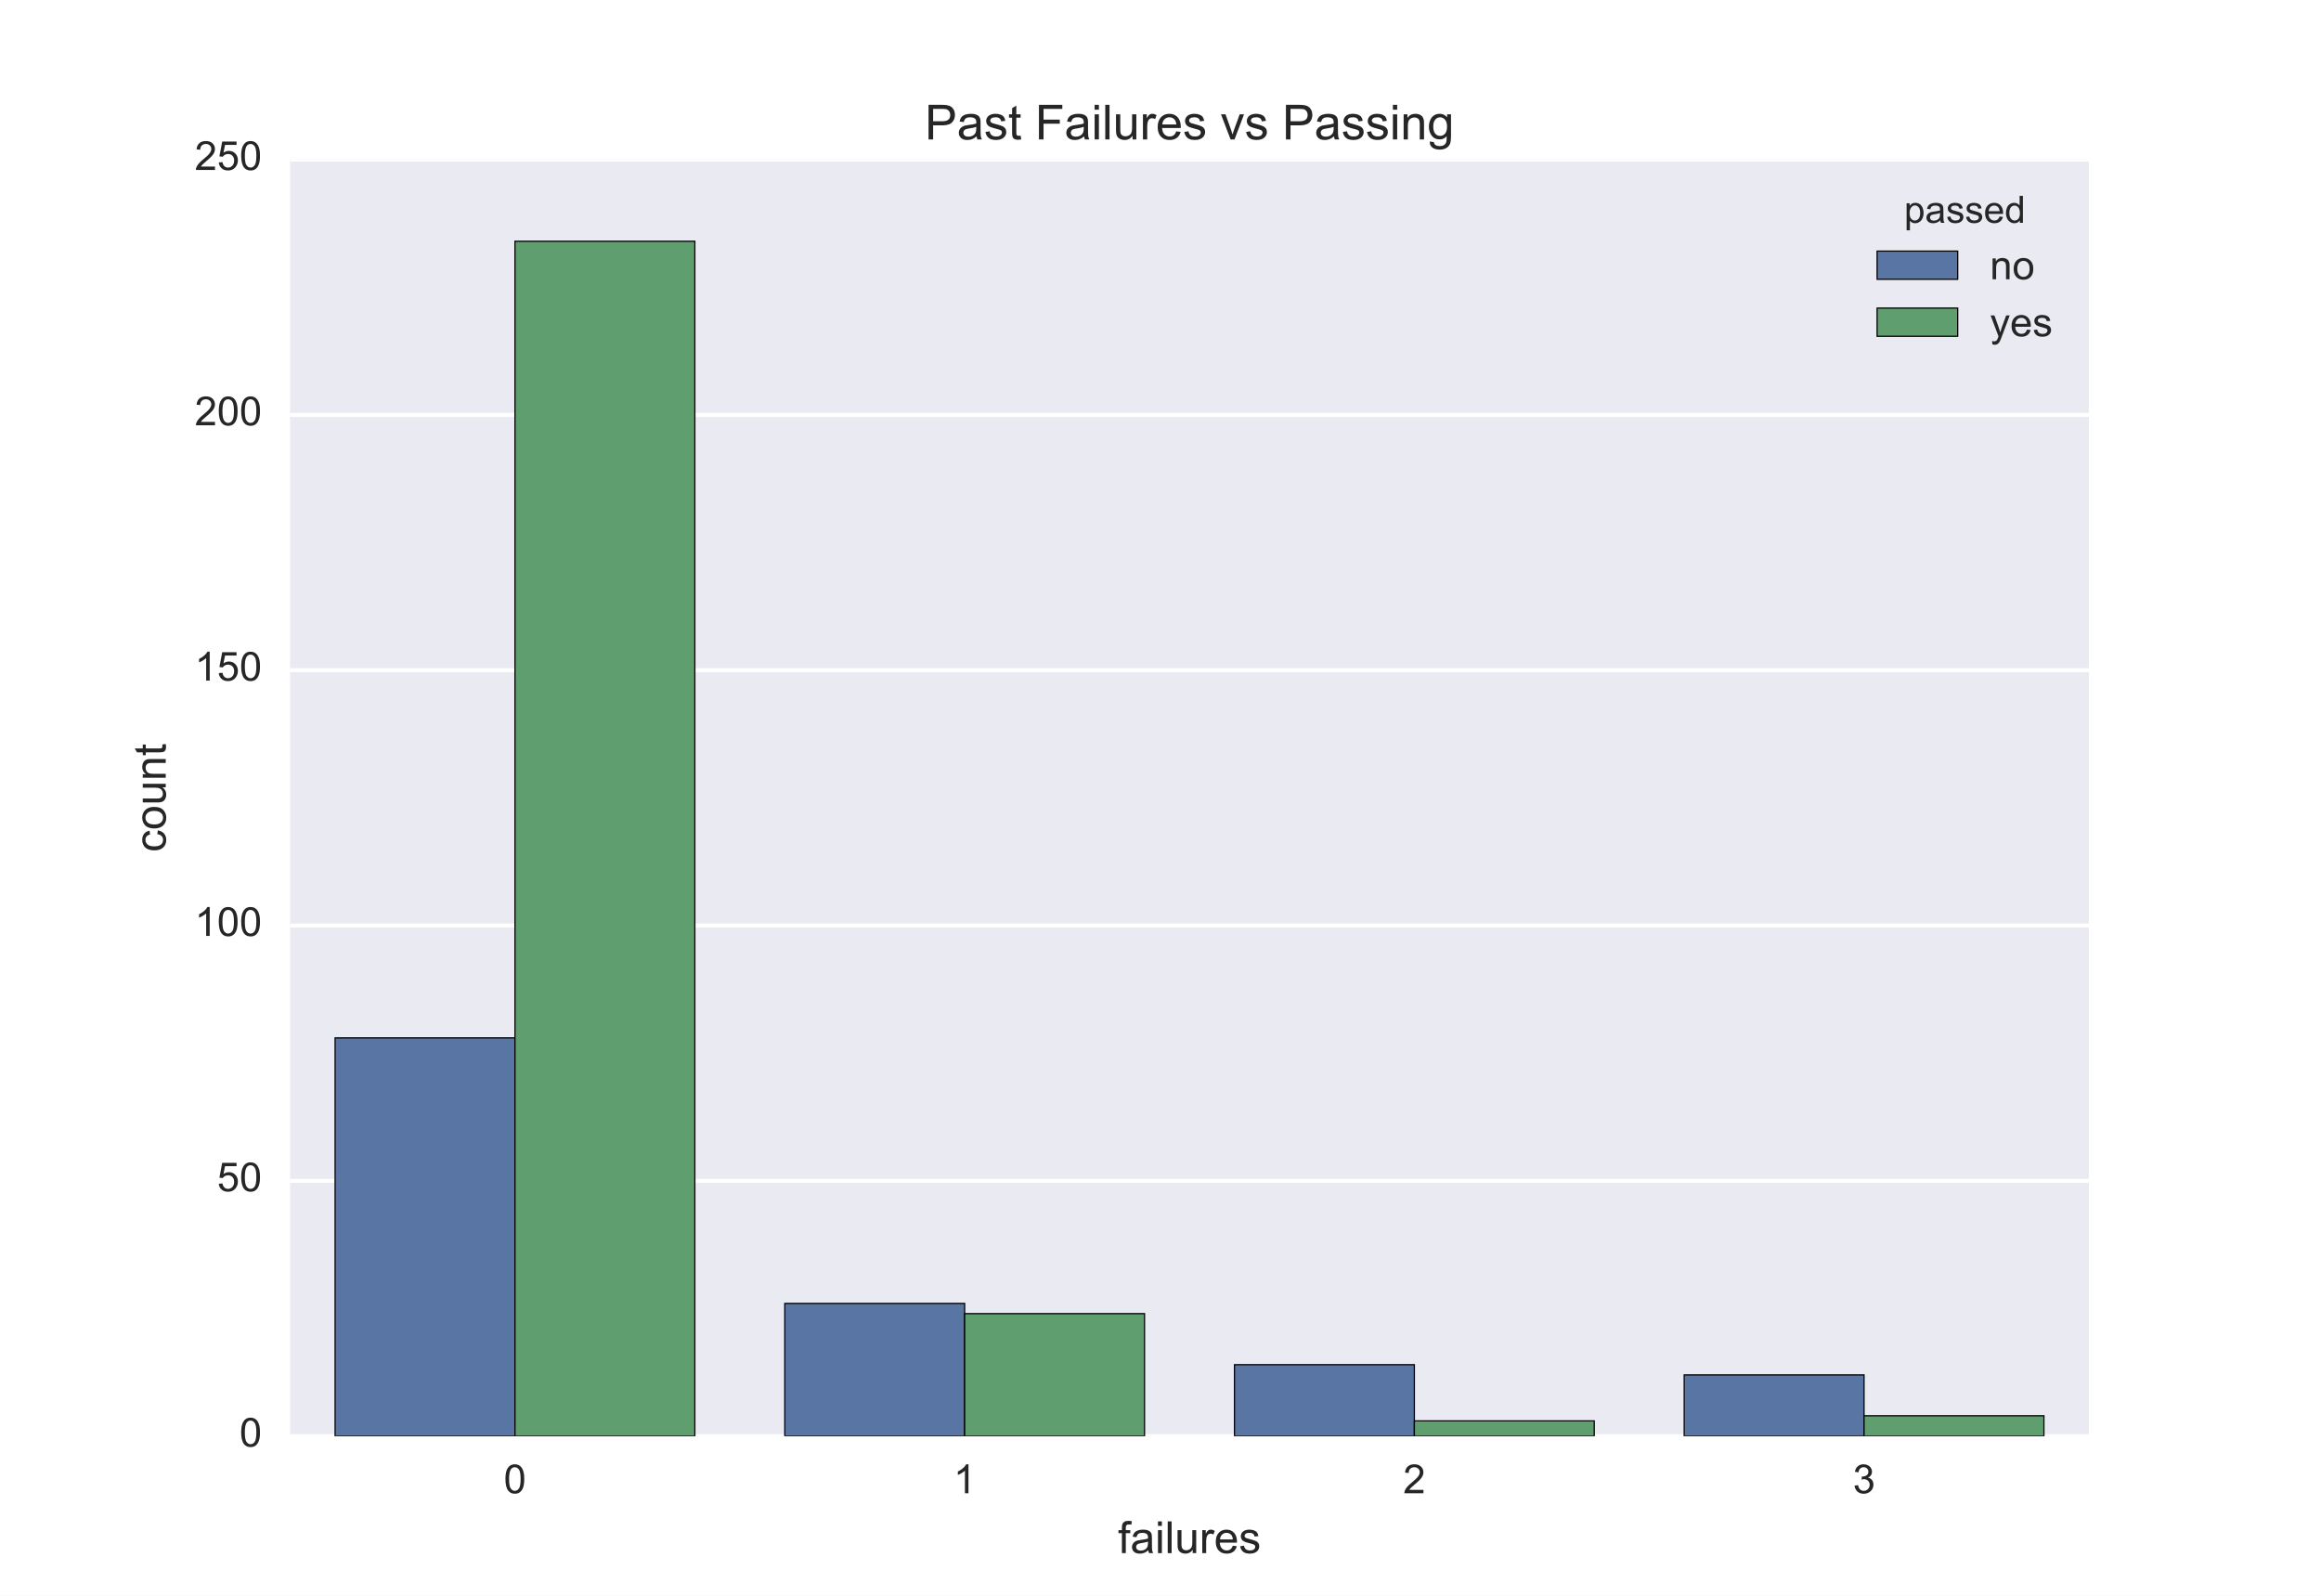
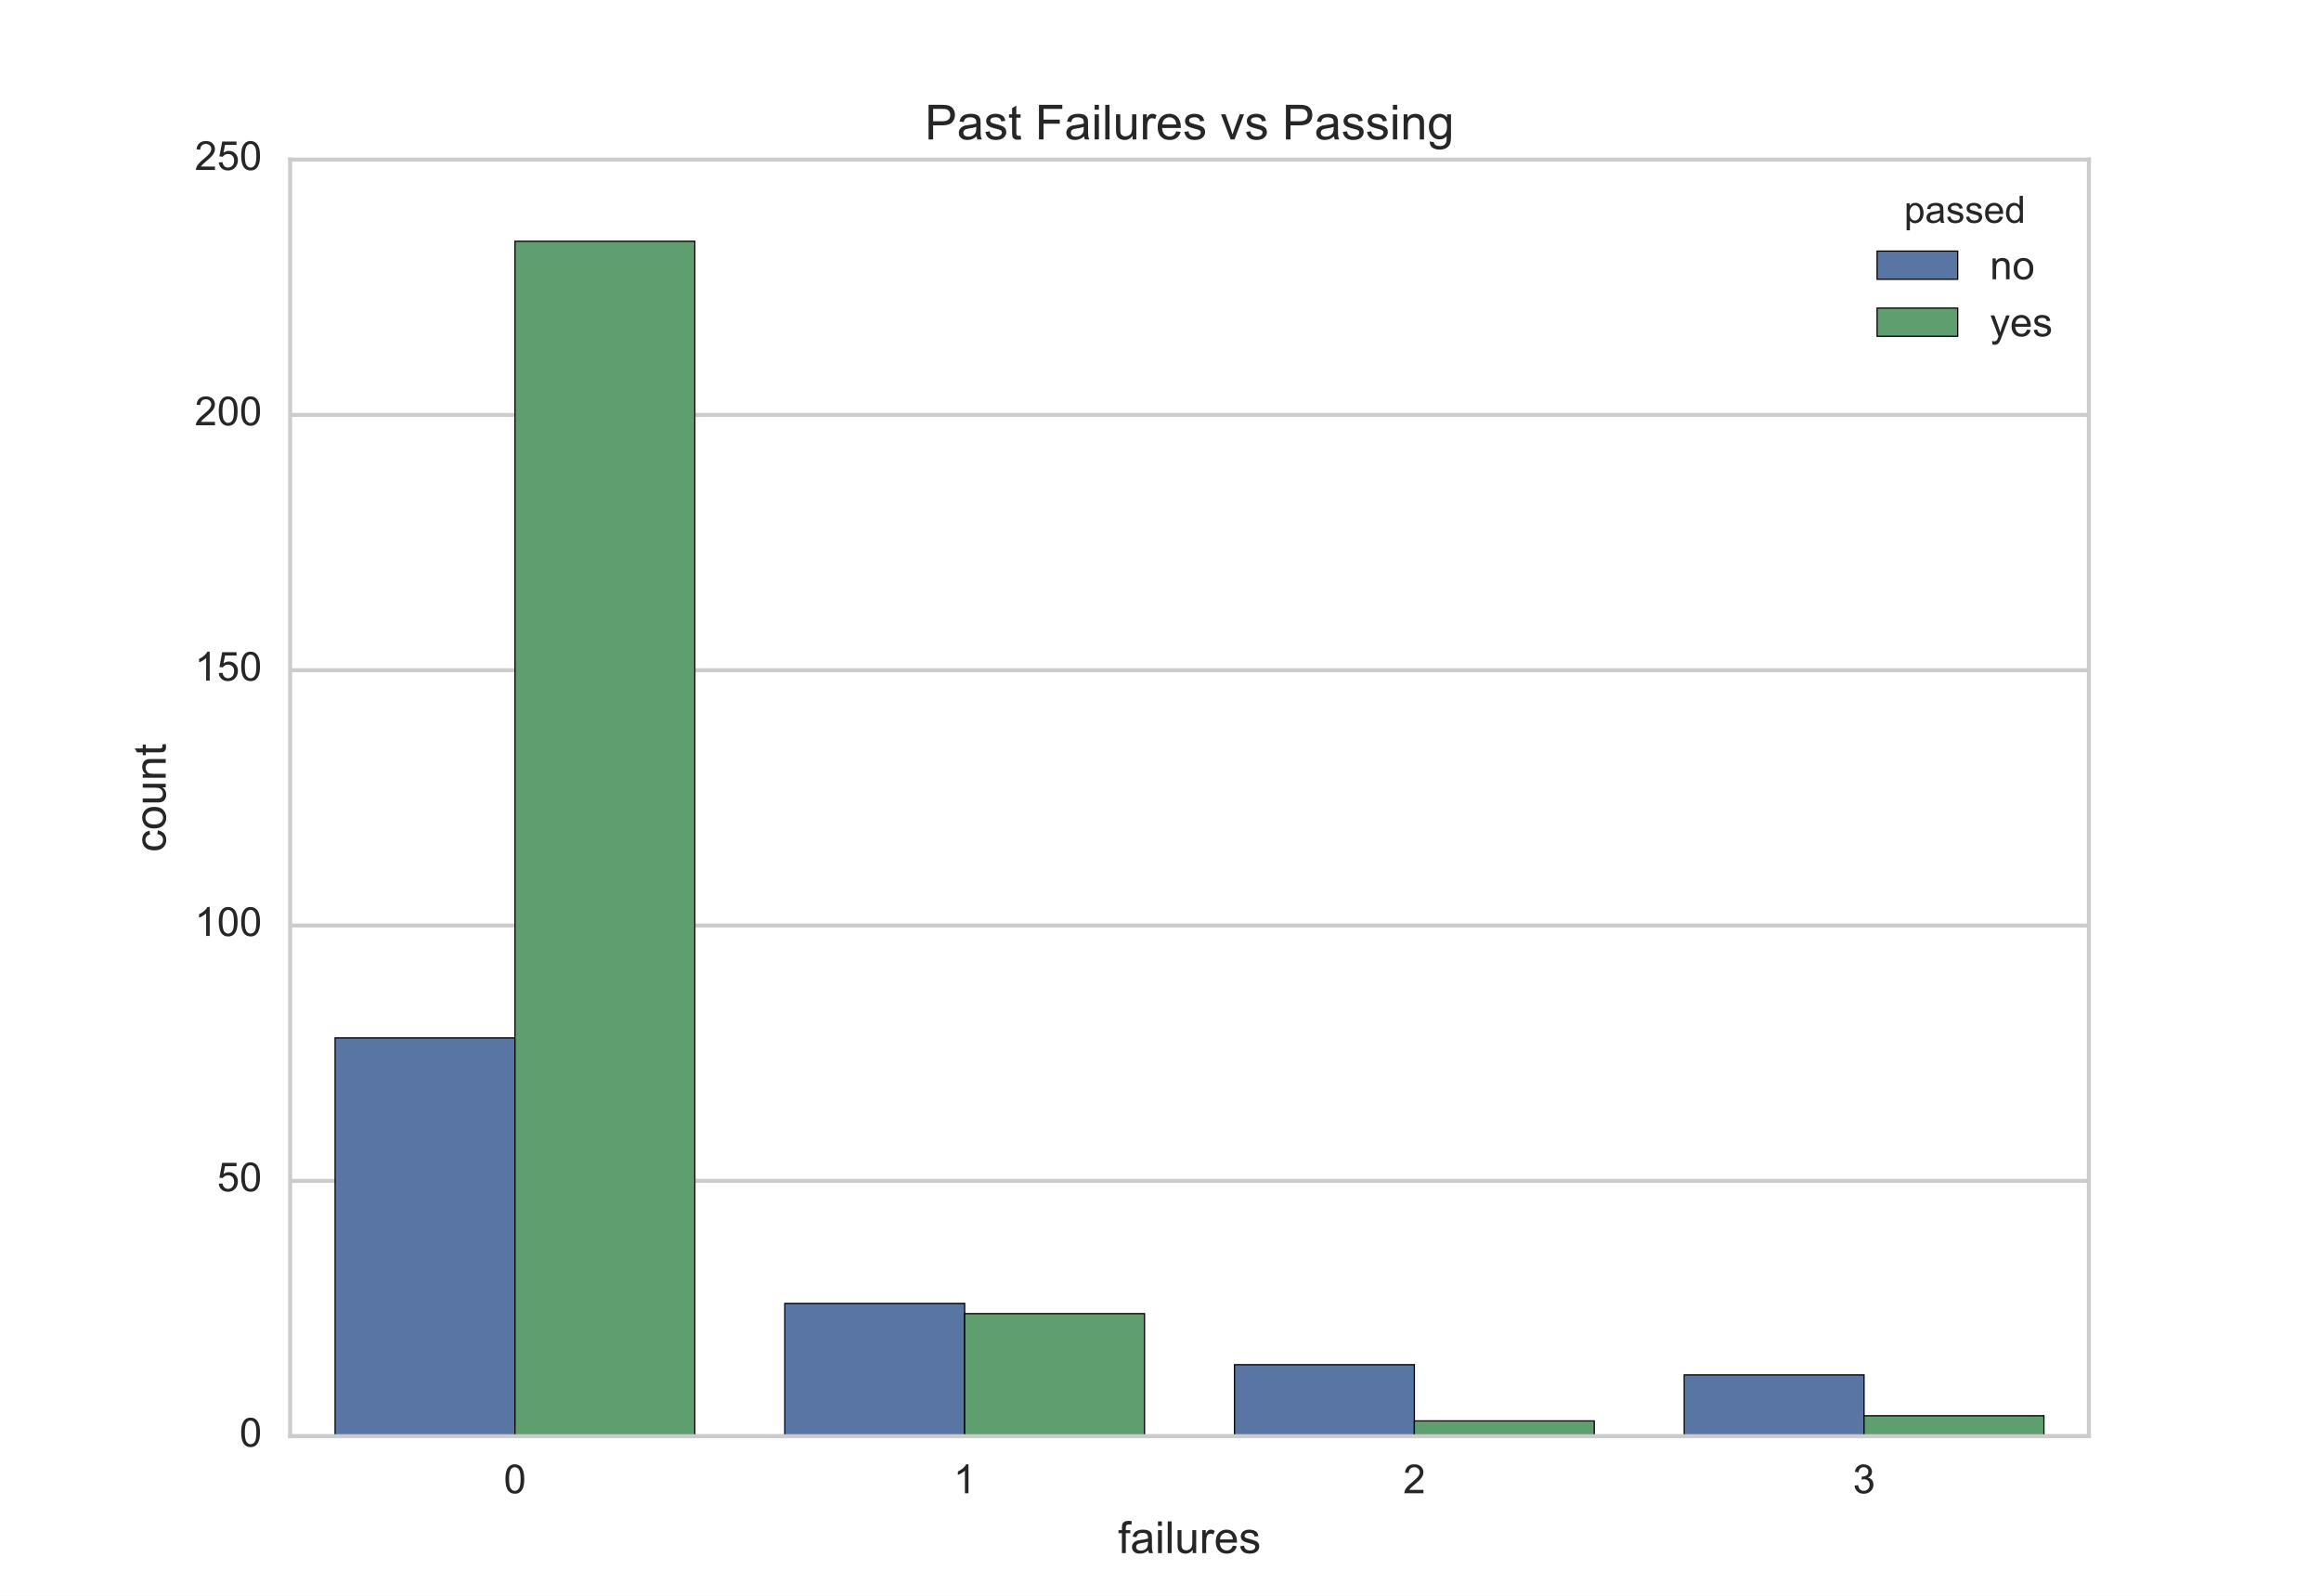
<svg xmlns="http://www.w3.org/2000/svg" xmlns:xlink="http://www.w3.org/1999/xlink" height="396pt" version="1.1" viewBox="0 0 576 396" width="576pt">
  <defs>
    <style type="text/css">
*{stroke-linecap:butt;stroke-linejoin:round;stroke-miterlimit:100000;}
  </style>
  </defs>
  <g id="figure_1">
    <g id="patch_1">
      <path d="M 0 396  L 576 396  L 576 0  L 0 0  z " style="fill:#ffffff;" />
    </g>
    <g id="axes_1">
      <g id="patch_2">
-         <path d="M 72 356.4  L 518.4 356.4  L 518.4 39.6  L 72 39.6  z " style="fill:#eaeaf2;" />
+         <path d="M 72 356.4  L 518.4 356.4  L 518.4 39.6  L 72 39.6  z " style="fill:#ffffff;" />
      </g>
      <g id="matplotlib.axis_1">
        <g id="xtick_1">
          <g id="line2d_1">
            <defs>
-               <path d="M 0 0  L 0 0  " id="m0825b65c7f" style="stroke:#262626;" />
-             </defs>
-             <g>
-               <use style="fill:#262626;stroke:#262626;" x="127.8" xlink:href="#m0825b65c7f" y="356.4" />
+               <path d="M 0 0  L 0 0  " id="md65de6614b" style="stroke:#262626;" />
+             </defs>
+             <g>
+               <use style="fill:#262626;stroke:#262626;" x="127.8" xlink:href="#md65de6614b" y="356.4" />
            </g>
          </g>
          <g id="line2d_2">
            <g>
-               <use style="fill:#262626;stroke:#262626;" x="127.8" xlink:href="#m0825b65c7f" y="39.6" />
+               <use style="fill:#262626;stroke:#262626;" x="127.8" xlink:href="#md65de6614b" y="39.6" />
            </g>
          </g>
          <g id="text_1">
            <defs>
              <path d="M 4.156 35.297  Q 4.156 48 6.766 55.734  Q 9.375 63.484 14.516 67.672  Q 19.672 71.875 27.484 71.875  Q 33.25 71.875 37.594 69.547  Q 41.938 67.234 44.766 62.859  Q 47.609 58.5 49.219 52.219  Q 50.828 45.953 50.828 35.297  Q 50.828 22.703 48.234 14.969  Q 45.656 7.234 40.5 3  Q 35.359 -1.219 27.484 -1.219  Q 17.141 -1.219 11.234 6.203  Q 4.156 15.141 4.156 35.297  M 13.188 35.297  Q 13.188 17.672 17.312 11.828  Q 21.438 6 27.484 6  Q 33.547 6 37.672 11.859  Q 41.797 17.719 41.797 35.297  Q 41.797 52.984 37.672 58.781  Q 33.547 64.594 27.391 64.594  Q 21.344 64.594 17.719 59.469  Q 13.188 52.938 13.188 35.297  " id="ArialMT-30" />
            </defs>
            <g style="fill:#262626;" transform="translate(125.0195 370.5578)scale(0.1 -0.1)">
              <use xlink:href="#ArialMT-30" />
            </g>
          </g>
        </g>
        <g id="xtick_2">
          <g id="line2d_3">
            <g>
-               <use style="fill:#262626;stroke:#262626;" x="239.4" xlink:href="#m0825b65c7f" y="356.4" />
+               <use style="fill:#262626;stroke:#262626;" x="239.4" xlink:href="#md65de6614b" y="356.4" />
            </g>
          </g>
          <g id="line2d_4">
            <g>
-               <use style="fill:#262626;stroke:#262626;" x="239.4" xlink:href="#m0825b65c7f" y="39.6" />
+               <use style="fill:#262626;stroke:#262626;" x="239.4" xlink:href="#md65de6614b" y="39.6" />
            </g>
          </g>
          <g id="text_2">
            <defs>
              <path d="M 37.25 0  L 28.469 0  L 28.469 56  Q 25.297 52.984 20.141 49.953  Q 14.984 46.922 10.891 45.406  L 10.891 53.906  Q 18.266 57.375 23.781 62.297  Q 29.297 67.234 31.594 71.875  L 37.25 71.875  z " id="ArialMT-31" />
            </defs>
            <g style="fill:#262626;" transform="translate(236.6195 370.5578)scale(0.1 -0.1)">
              <use xlink:href="#ArialMT-31" />
            </g>
          </g>
        </g>
        <g id="xtick_3">
          <g id="line2d_5">
            <g>
-               <use style="fill:#262626;stroke:#262626;" x="351.0" xlink:href="#m0825b65c7f" y="356.4" />
+               <use style="fill:#262626;stroke:#262626;" x="351.0" xlink:href="#md65de6614b" y="356.4" />
            </g>
          </g>
          <g id="line2d_6">
            <g>
-               <use style="fill:#262626;stroke:#262626;" x="351.0" xlink:href="#m0825b65c7f" y="39.6" />
+               <use style="fill:#262626;stroke:#262626;" x="351.0" xlink:href="#md65de6614b" y="39.6" />
            </g>
          </g>
          <g id="text_3">
            <defs>
              <path d="M 50.344 8.453  L 50.344 0  L 3.031 0  Q 2.938 3.172 4.047 6.109  Q 5.859 10.938 9.828 15.625  Q 13.812 20.312 21.344 26.469  Q 33.016 36.031 37.109 41.625  Q 41.219 47.219 41.219 52.203  Q 41.219 57.422 37.469 61  Q 33.734 64.594 27.734 64.594  Q 21.391 64.594 17.578 60.781  Q 13.766 56.984 13.719 50.25  L 4.688 51.172  Q 5.609 61.281 11.656 66.578  Q 17.719 71.875 27.938 71.875  Q 38.234 71.875 44.234 66.156  Q 50.25 60.453 50.25 52  Q 50.25 47.703 48.484 43.547  Q 46.734 39.406 42.656 34.812  Q 38.578 30.219 29.109 22.219  Q 21.188 15.578 18.938 13.203  Q 16.703 10.844 15.234 8.453  z " id="ArialMT-32" />
            </defs>
            <g style="fill:#262626;" transform="translate(348.2195 370.5578)scale(0.1 -0.1)">
              <use xlink:href="#ArialMT-32" />
            </g>
          </g>
        </g>
        <g id="xtick_4">
          <g id="line2d_7">
            <g>
-               <use style="fill:#262626;stroke:#262626;" x="462.6" xlink:href="#m0825b65c7f" y="356.4" />
+               <use style="fill:#262626;stroke:#262626;" x="462.6" xlink:href="#md65de6614b" y="356.4" />
            </g>
          </g>
          <g id="line2d_8">
            <g>
-               <use style="fill:#262626;stroke:#262626;" x="462.6" xlink:href="#m0825b65c7f" y="39.6" />
+               <use style="fill:#262626;stroke:#262626;" x="462.6" xlink:href="#md65de6614b" y="39.6" />
            </g>
          </g>
          <g id="text_4">
            <defs>
              <path d="M 4.203 18.891  L 12.984 20.062  Q 14.5 12.594 18.141 9.297  Q 21.781 6 27 6  Q 33.203 6 37.469 10.297  Q 41.75 14.594 41.75 20.953  Q 41.75 27 37.797 30.922  Q 33.844 34.859 27.734 34.859  Q 25.25 34.859 21.531 33.891  L 22.516 41.609  Q 23.391 41.5 23.922 41.5  Q 29.547 41.5 34.031 44.422  Q 38.531 47.359 38.531 53.469  Q 38.531 58.297 35.25 61.469  Q 31.984 64.656 26.812 64.656  Q 21.688 64.656 18.266 61.422  Q 14.844 58.203 13.875 51.766  L 5.078 53.328  Q 6.688 62.156 12.391 67.016  Q 18.109 71.875 26.609 71.875  Q 32.469 71.875 37.391 69.359  Q 42.328 66.844 44.938 62.5  Q 47.562 58.156 47.562 53.266  Q 47.562 48.641 45.062 44.828  Q 42.578 41.016 37.703 38.766  Q 44.047 37.312 47.562 32.688  Q 51.078 28.078 51.078 21.141  Q 51.078 11.766 44.234 5.25  Q 37.406 -1.266 26.953 -1.266  Q 17.531 -1.266 11.297 4.344  Q 5.078 9.969 4.203 18.891  " id="ArialMT-33" />
            </defs>
            <g style="fill:#262626;" transform="translate(459.8195 370.5578)scale(0.1 -0.1)">
              <use xlink:href="#ArialMT-33" />
            </g>
          </g>
        </g>
        <g id="text_5">
          <defs>
            <path d="M 40.438 6.391  Q 35.547 2.25 31.031 0.531  Q 26.516 -1.172 21.344 -1.172  Q 12.797 -1.172 8.203 3  Q 3.609 7.172 3.609 13.672  Q 3.609 17.484 5.344 20.625  Q 7.078 23.781 9.891 25.688  Q 12.703 27.594 16.219 28.562  Q 18.797 29.25 24.031 29.891  Q 34.672 31.156 39.703 32.906  Q 39.75 34.719 39.75 35.203  Q 39.75 40.578 37.25 42.781  Q 33.891 45.75 27.25 45.75  Q 21.047 45.75 18.094 43.578  Q 15.141 41.406 13.719 35.891  L 5.125 37.062  Q 6.297 42.578 8.984 45.969  Q 11.672 49.359 16.75 51.188  Q 21.828 53.031 28.516 53.031  Q 35.156 53.031 39.297 51.469  Q 43.453 49.906 45.406 47.531  Q 47.359 45.172 48.141 41.547  Q 48.578 39.312 48.578 33.453  L 48.578 21.734  Q 48.578 9.469 49.141 6.219  Q 49.703 2.984 51.375 0  L 42.188 0  Q 40.828 2.734 40.438 6.391  M 39.703 26.031  Q 34.906 24.078 25.344 22.703  Q 19.922 21.922 17.672 20.938  Q 15.438 19.969 14.203 18.094  Q 12.984 16.219 12.984 13.922  Q 12.984 10.406 15.641 8.062  Q 18.312 5.719 23.438 5.719  Q 28.516 5.719 32.469 7.938  Q 36.422 10.156 38.281 14.016  Q 39.703 17 39.703 22.797  z " id="ArialMT-61" />
            <path d="M 8.688 0  L 8.688 45.016  L 0.922 45.016  L 0.922 51.859  L 8.688 51.859  L 8.688 57.375  Q 8.688 62.594 9.625 65.141  Q 10.891 68.562 14.078 70.672  Q 17.281 72.797 23.047 72.797  Q 26.766 72.797 31.25 71.922  L 29.938 64.266  Q 27.203 64.75 24.75 64.75  Q 20.75 64.75 19.094 63.031  Q 17.438 61.328 17.438 56.641  L 17.438 51.859  L 27.547 51.859  L 27.547 45.016  L 17.438 45.016  L 17.438 0  z " id="ArialMT-66" />
            <path d="M 42.094 16.703  L 51.172 15.578  Q 49.031 7.625 43.219 3.219  Q 37.406 -1.172 28.375 -1.172  Q 17 -1.172 10.328 5.828  Q 3.656 12.844 3.656 25.484  Q 3.656 38.578 10.391 45.797  Q 17.141 53.031 27.875 53.031  Q 38.281 53.031 44.875 45.953  Q 51.469 38.875 51.469 26.031  Q 51.469 25.25 51.422 23.688  L 12.75 23.688  Q 13.234 15.141 17.578 10.594  Q 21.922 6.062 28.422 6.062  Q 33.25 6.062 36.672 8.594  Q 40.094 11.141 42.094 16.703  M 13.234 30.906  L 42.188 30.906  Q 41.609 37.453 38.875 40.719  Q 34.672 45.797 27.984 45.797  Q 21.922 45.797 17.797 41.75  Q 13.672 37.703 13.234 30.906  " id="ArialMT-65" />
            <path d="M 40.578 0  L 40.578 7.625  Q 34.516 -1.172 24.125 -1.172  Q 19.531 -1.172 15.547 0.578  Q 11.578 2.344 9.641 5  Q 7.719 7.672 6.938 11.531  Q 6.391 14.109 6.391 19.734  L 6.391 51.859  L 15.188 51.859  L 15.188 23.094  Q 15.188 16.219 15.719 13.812  Q 16.547 10.359 19.234 8.375  Q 21.922 6.391 25.875 6.391  Q 29.828 6.391 33.297 8.422  Q 36.766 10.453 38.203 13.938  Q 39.656 17.438 39.656 24.078  L 39.656 51.859  L 48.438 51.859  L 48.438 0  z " id="ArialMT-75" />
            <path d="M 6.641 61.469  L 6.641 71.578  L 15.438 71.578  L 15.438 61.469  z M 6.641 0  L 6.641 51.859  L 15.438 51.859  L 15.438 0  z " id="ArialMT-69" />
            <path d="M 6.5 0  L 6.5 51.859  L 14.406 51.859  L 14.406 44  Q 17.438 49.516 20 51.266  Q 22.562 53.031 25.641 53.031  Q 30.078 53.031 34.672 50.203  L 31.641 42.047  Q 28.422 43.953 25.203 43.953  Q 22.312 43.953 20.016 42.219  Q 17.719 40.484 16.75 37.406  Q 15.281 32.719 15.281 27.156  L 15.281 0  z " id="ArialMT-72" />
            <path d="M 3.078 15.484  L 11.766 16.844  Q 12.5 11.625 15.844 8.844  Q 19.188 6.062 25.203 6.062  Q 31.25 6.062 34.172 8.516  Q 37.109 10.984 37.109 14.312  Q 37.109 17.281 34.516 19  Q 32.719 20.172 25.531 21.969  Q 15.875 24.422 12.141 26.203  Q 8.406 27.984 6.469 31.125  Q 4.547 34.281 4.547 38.094  Q 4.547 41.547 6.125 44.5  Q 7.719 47.469 10.453 49.422  Q 12.5 50.922 16.031 51.969  Q 19.578 53.031 23.641 53.031  Q 29.734 53.031 34.344 51.266  Q 38.969 49.516 41.156 46.5  Q 43.359 43.5 44.188 38.484  L 35.594 37.312  Q 35.016 41.312 32.203 43.547  Q 29.391 45.797 24.266 45.797  Q 18.219 45.797 15.625 43.797  Q 13.031 41.797 13.031 39.109  Q 13.031 37.406 14.109 36.031  Q 15.188 34.625 17.484 33.688  Q 18.797 33.203 25.25 31.453  Q 34.578 28.953 38.25 27.359  Q 41.938 25.781 44.031 22.75  Q 46.141 19.734 46.141 15.234  Q 46.141 10.844 43.578 6.953  Q 41.016 3.078 36.172 0.953  Q 31.344 -1.172 25.25 -1.172  Q 15.141 -1.172 9.844 3.031  Q 4.547 7.234 3.078 15.484  " id="ArialMT-73" />
            <path d="M 6.391 0  L 6.391 71.578  L 15.188 71.578  L 15.188 0  z " id="ArialMT-6c" />
          </defs>
          <g style="fill:#262626;" transform="translate(277.4711 385.4189)scale(0.11 -0.11)">
            <use xlink:href="#ArialMT-66" />
            <use x="27.783" xlink:href="#ArialMT-61" />
            <use x="83.398" xlink:href="#ArialMT-69" />
            <use x="105.615" xlink:href="#ArialMT-6c" />
            <use x="127.832" xlink:href="#ArialMT-75" />
            <use x="183.447" xlink:href="#ArialMT-72" />
            <use x="216.748" xlink:href="#ArialMT-65" />
            <use x="272.363" xlink:href="#ArialMT-73" />
          </g>
        </g>
      </g>
      <g id="matplotlib.axis_2">
        <g id="ytick_1">
          <g id="line2d_9">
-             <path clip-path="url(#pcf848d356e)" d="M 72 356.4  L 518.4 356.4  " style="fill:none;stroke:#ffffff;stroke-linecap:round;" />
+             <path clip-path="url(#pc27e23fe57)" d="M 72 356.4  L 518.4 356.4  " style="fill:none;stroke:#cccccc;stroke-linecap:round;" />
          </g>
          <g id="line2d_10">
            <g>
-               <use style="fill:#262626;stroke:#262626;" x="72.0" xlink:href="#m0825b65c7f" y="356.4" />
+               <use style="fill:#262626;stroke:#262626;" x="72.0" xlink:href="#md65de6614b" y="356.4" />
            </g>
          </g>
          <g id="line2d_11">
            <g>
-               <use style="fill:#262626;stroke:#262626;" x="518.4" xlink:href="#m0825b65c7f" y="356.4" />
+               <use style="fill:#262626;stroke:#262626;" x="518.4" xlink:href="#md65de6614b" y="356.4" />
            </g>
          </g>
          <g id="text_6">
            <g style="fill:#262626;" transform="translate(59.43906 358.9852)scale(0.1 -0.1)">
              <use xlink:href="#ArialMT-30" />
            </g>
          </g>
        </g>
        <g id="ytick_2">
          <g id="line2d_12">
-             <path clip-path="url(#pcf848d356e)" d="M 72 293.04  L 518.4 293.04  " style="fill:none;stroke:#ffffff;stroke-linecap:round;" />
+             <path clip-path="url(#pc27e23fe57)" d="M 72 293.04  L 518.4 293.04  " style="fill:none;stroke:#cccccc;stroke-linecap:round;" />
          </g>
          <g id="line2d_13">
            <g>
-               <use style="fill:#262626;stroke:#262626;" x="72.0" xlink:href="#m0825b65c7f" y="293.04" />
+               <use style="fill:#262626;stroke:#262626;" x="72.0" xlink:href="#md65de6614b" y="293.04" />
            </g>
          </g>
          <g id="line2d_14">
            <g>
-               <use style="fill:#262626;stroke:#262626;" x="518.4" xlink:href="#m0825b65c7f" y="293.04" />
+               <use style="fill:#262626;stroke:#262626;" x="518.4" xlink:href="#md65de6614b" y="293.04" />
            </g>
          </g>
          <g id="text_7">
            <defs>
              <path d="M 4.156 18.75  L 13.375 19.531  Q 14.406 12.797 18.141 9.391  Q 21.875 6 27.156 6  Q 33.5 6 37.891 10.781  Q 42.281 15.578 42.281 23.484  Q 42.281 31 38.062 35.344  Q 33.844 39.703 27 39.703  Q 22.75 39.703 19.328 37.766  Q 15.922 35.844 13.969 32.766  L 5.719 33.844  L 12.641 70.609  L 48.25 70.609  L 48.25 62.203  L 19.672 62.203  L 15.828 42.969  Q 22.266 47.469 29.344 47.469  Q 38.719 47.469 45.156 40.969  Q 51.609 34.469 51.609 24.266  Q 51.609 14.547 45.953 7.469  Q 39.062 -1.219 27.156 -1.219  Q 17.391 -1.219 11.203 4.25  Q 5.031 9.719 4.156 18.75  " id="ArialMT-35" />
            </defs>
            <g style="fill:#262626;" transform="translate(53.87812 295.6252)scale(0.1 -0.1)">
              <use xlink:href="#ArialMT-35" />
              <use x="55.615" xlink:href="#ArialMT-30" />
            </g>
          </g>
        </g>
        <g id="ytick_3">
          <g id="line2d_15">
-             <path clip-path="url(#pcf848d356e)" d="M 72 229.68  L 518.4 229.68  " style="fill:none;stroke:#ffffff;stroke-linecap:round;" />
+             <path clip-path="url(#pc27e23fe57)" d="M 72 229.68  L 518.4 229.68  " style="fill:none;stroke:#cccccc;stroke-linecap:round;" />
          </g>
          <g id="line2d_16">
            <g>
-               <use style="fill:#262626;stroke:#262626;" x="72.0" xlink:href="#m0825b65c7f" y="229.68" />
+               <use style="fill:#262626;stroke:#262626;" x="72.0" xlink:href="#md65de6614b" y="229.68" />
            </g>
          </g>
          <g id="line2d_17">
            <g>
-               <use style="fill:#262626;stroke:#262626;" x="518.4" xlink:href="#m0825b65c7f" y="229.68" />
+               <use style="fill:#262626;stroke:#262626;" x="518.4" xlink:href="#md65de6614b" y="229.68" />
            </g>
          </g>
          <g id="text_8">
            <g style="fill:#262626;" transform="translate(48.31719 232.2652)scale(0.1 -0.1)">
              <use xlink:href="#ArialMT-31" />
              <use x="55.615" xlink:href="#ArialMT-30" />
              <use x="111.23" xlink:href="#ArialMT-30" />
            </g>
          </g>
        </g>
        <g id="ytick_4">
          <g id="line2d_18">
-             <path clip-path="url(#pcf848d356e)" d="M 72 166.32  L 518.4 166.32  " style="fill:none;stroke:#ffffff;stroke-linecap:round;" />
+             <path clip-path="url(#pc27e23fe57)" d="M 72 166.32  L 518.4 166.32  " style="fill:none;stroke:#cccccc;stroke-linecap:round;" />
          </g>
          <g id="line2d_19">
            <g>
-               <use style="fill:#262626;stroke:#262626;" x="72.0" xlink:href="#m0825b65c7f" y="166.32" />
+               <use style="fill:#262626;stroke:#262626;" x="72.0" xlink:href="#md65de6614b" y="166.32" />
            </g>
          </g>
          <g id="line2d_20">
            <g>
-               <use style="fill:#262626;stroke:#262626;" x="518.4" xlink:href="#m0825b65c7f" y="166.32" />
+               <use style="fill:#262626;stroke:#262626;" x="518.4" xlink:href="#md65de6614b" y="166.32" />
            </g>
          </g>
          <g id="text_9">
            <g style="fill:#262626;" transform="translate(48.31719 168.9052)scale(0.1 -0.1)">
              <use xlink:href="#ArialMT-31" />
              <use x="55.615" xlink:href="#ArialMT-35" />
              <use x="111.23" xlink:href="#ArialMT-30" />
            </g>
          </g>
        </g>
        <g id="ytick_5">
          <g id="line2d_21">
-             <path clip-path="url(#pcf848d356e)" d="M 72 102.96  L 518.4 102.96  " style="fill:none;stroke:#ffffff;stroke-linecap:round;" />
+             <path clip-path="url(#pc27e23fe57)" d="M 72 102.96  L 518.4 102.96  " style="fill:none;stroke:#cccccc;stroke-linecap:round;" />
          </g>
          <g id="line2d_22">
            <g>
-               <use style="fill:#262626;stroke:#262626;" x="72.0" xlink:href="#m0825b65c7f" y="102.96" />
+               <use style="fill:#262626;stroke:#262626;" x="72.0" xlink:href="#md65de6614b" y="102.96" />
            </g>
          </g>
          <g id="line2d_23">
            <g>
-               <use style="fill:#262626;stroke:#262626;" x="518.4" xlink:href="#m0825b65c7f" y="102.96" />
+               <use style="fill:#262626;stroke:#262626;" x="518.4" xlink:href="#md65de6614b" y="102.96" />
            </g>
          </g>
          <g id="text_10">
            <g style="fill:#262626;" transform="translate(48.31719 105.5452)scale(0.1 -0.1)">
              <use xlink:href="#ArialMT-32" />
              <use x="55.615" xlink:href="#ArialMT-30" />
              <use x="111.23" xlink:href="#ArialMT-30" />
            </g>
          </g>
        </g>
        <g id="ytick_6">
          <g id="line2d_24">
-             <path clip-path="url(#pcf848d356e)" d="M 72 39.6  L 518.4 39.6  " style="fill:none;stroke:#ffffff;stroke-linecap:round;" />
+             <path clip-path="url(#pc27e23fe57)" d="M 72 39.6  L 518.4 39.6  " style="fill:none;stroke:#cccccc;stroke-linecap:round;" />
          </g>
          <g id="line2d_25">
            <g>
-               <use style="fill:#262626;stroke:#262626;" x="72.0" xlink:href="#m0825b65c7f" y="39.6" />
+               <use style="fill:#262626;stroke:#262626;" x="72.0" xlink:href="#md65de6614b" y="39.6" />
            </g>
          </g>
          <g id="line2d_26">
            <g>
-               <use style="fill:#262626;stroke:#262626;" x="518.4" xlink:href="#m0825b65c7f" y="39.6" />
+               <use style="fill:#262626;stroke:#262626;" x="518.4" xlink:href="#md65de6614b" y="39.6" />
            </g>
          </g>
          <g id="text_11">
            <g style="fill:#262626;" transform="translate(48.31719 42.18516)scale(0.1 -0.1)">
              <use xlink:href="#ArialMT-32" />
              <use x="55.615" xlink:href="#ArialMT-35" />
              <use x="111.23" xlink:href="#ArialMT-30" />
            </g>
          </g>
        </g>
        <g id="text_12">
          <defs>
            <path d="M 40.438 19  L 49.078 17.875  Q 47.656 8.938 41.812 3.875  Q 35.984 -1.172 27.484 -1.172  Q 16.844 -1.172 10.375 5.781  Q 3.906 12.75 3.906 25.734  Q 3.906 34.125 6.688 40.422  Q 9.469 46.734 15.156 49.875  Q 20.844 53.031 27.547 53.031  Q 35.984 53.031 41.359 48.75  Q 46.734 44.484 48.25 36.625  L 39.703 35.297  Q 38.484 40.531 35.375 43.156  Q 32.281 45.797 27.875 45.797  Q 21.234 45.797 17.078 41.031  Q 12.938 36.281 12.938 25.984  Q 12.938 15.531 16.938 10.797  Q 20.953 6.062 27.391 6.062  Q 32.562 6.062 36.031 9.234  Q 39.5 12.406 40.438 19  " id="ArialMT-63" />
            <path d="M 25.781 7.859  L 27.047 0.094  Q 23.344 -0.688 20.406 -0.688  Q 15.625 -0.688 12.984 0.828  Q 10.359 2.344 9.281 4.812  Q 8.203 7.281 8.203 15.188  L 8.203 45.016  L 1.766 45.016  L 1.766 51.859  L 8.203 51.859  L 8.203 64.703  L 16.938 69.969  L 16.938 51.859  L 25.781 51.859  L 25.781 45.016  L 16.938 45.016  L 16.938 14.703  Q 16.938 10.938 17.406 9.859  Q 17.875 8.797 18.922 8.156  Q 19.969 7.516 21.922 7.516  Q 23.391 7.516 25.781 7.859  " id="ArialMT-74" />
            <path d="M 3.328 25.922  Q 3.328 40.328 11.328 47.266  Q 18.016 53.031 27.641 53.031  Q 38.328 53.031 45.109 46.016  Q 51.906 39.016 51.906 26.656  Q 51.906 16.656 48.906 10.906  Q 45.906 5.172 40.156 2  Q 34.422 -1.172 27.641 -1.172  Q 16.75 -1.172 10.031 5.812  Q 3.328 12.797 3.328 25.922  M 12.359 25.922  Q 12.359 15.969 16.703 11.016  Q 21.047 6.062 27.641 6.062  Q 34.188 6.062 38.531 11.031  Q 42.875 16.016 42.875 26.219  Q 42.875 35.844 38.5 40.797  Q 34.125 45.75 27.641 45.75  Q 21.047 45.75 16.703 40.812  Q 12.359 35.891 12.359 25.922  " id="ArialMT-6f" />
            <path d="M 6.594 0  L 6.594 51.859  L 14.5 51.859  L 14.5 44.484  Q 20.219 53.031 31 53.031  Q 35.688 53.031 39.625 51.344  Q 43.562 49.656 45.516 46.922  Q 47.469 44.188 48.25 40.438  Q 48.734 37.984 48.734 31.891  L 48.734 0  L 39.938 0  L 39.938 31.547  Q 39.938 36.922 38.906 39.578  Q 37.891 42.234 35.281 43.812  Q 32.672 45.406 29.156 45.406  Q 23.531 45.406 19.453 41.844  Q 15.375 38.281 15.375 28.328  L 15.375 0  z " id="ArialMT-6e" />
          </defs>
          <g style="fill:#262626;" transform="translate(41.13094 211.4535)rotate(-90.0)scale(0.11 -0.11)">
            <use xlink:href="#ArialMT-63" />
            <use x="50.0" xlink:href="#ArialMT-6f" />
            <use x="105.615" xlink:href="#ArialMT-75" />
            <use x="161.23" xlink:href="#ArialMT-6e" />
            <use x="216.846" xlink:href="#ArialMT-74" />
          </g>
        </g>
      </g>
      <g id="patch_3">
-         <path clip-path="url(#pcf848d356e)" d="M 83.16 356.4  L 127.8 356.4  L 127.8 257.558  L 83.16 257.558  z " style="fill:#5875a4;stroke:#000000;stroke-linejoin:miter;stroke-width:0.3;" />
+         <path clip-path="url(#pc27e23fe57)" d="M 83.16 356.4  L 127.8 356.4  L 127.8 257.558  L 83.16 257.558  z " style="fill:#5875a4;stroke:#000000;stroke-linejoin:miter;stroke-width:0.3;" />
      </g>
      <g id="patch_4">
-         <path clip-path="url(#pcf848d356e)" d="M 194.76 356.4  L 239.4 356.4  L 239.4 323.453  L 194.76 323.453  z " style="fill:#5875a4;stroke:#000000;stroke-linejoin:miter;stroke-width:0.3;" />
+         <path clip-path="url(#pc27e23fe57)" d="M 194.76 356.4  L 239.4 356.4  L 239.4 323.453  L 194.76 323.453  z " style="fill:#5875a4;stroke:#000000;stroke-linejoin:miter;stroke-width:0.3;" />
      </g>
      <g id="patch_5">
-         <path clip-path="url(#pcf848d356e)" d="M 306.36 356.4  L 351 356.4  L 351 338.659  L 306.36 338.659  z " style="fill:#5875a4;stroke:#000000;stroke-linejoin:miter;stroke-width:0.3;" />
+         <path clip-path="url(#pc27e23fe57)" d="M 306.36 356.4  L 351 356.4  L 351 338.659  L 306.36 338.659  z " style="fill:#5875a4;stroke:#000000;stroke-linejoin:miter;stroke-width:0.3;" />
      </g>
      <g id="patch_6">
-         <path clip-path="url(#pcf848d356e)" d="M 417.96 356.4  L 462.6 356.4  L 462.6 341.194  L 417.96 341.194  z " style="fill:#5875a4;stroke:#000000;stroke-linejoin:miter;stroke-width:0.3;" />
+         <path clip-path="url(#pc27e23fe57)" d="M 417.96 356.4  L 462.6 356.4  L 462.6 341.194  L 417.96 341.194  z " style="fill:#5875a4;stroke:#000000;stroke-linejoin:miter;stroke-width:0.3;" />
      </g>
      <g id="patch_7">
-         <path clip-path="url(#pcf848d356e)" d="M 127.8 356.4  L 172.44 356.4  L 172.44 59.875  L 127.8 59.875  z " style="fill:#5f9e6e;stroke:#000000;stroke-linejoin:miter;stroke-width:0.3;" />
+         <path clip-path="url(#pc27e23fe57)" d="M 127.8 356.4  L 172.44 356.4  L 172.44 59.875  L 127.8 59.875  z " style="fill:#5f9e6e;stroke:#000000;stroke-linejoin:miter;stroke-width:0.3;" />
      </g>
      <g id="patch_8">
-         <path clip-path="url(#pcf848d356e)" d="M 239.4 356.4  L 284.04 356.4  L 284.04 325.987  L 239.4 325.987  z " style="fill:#5f9e6e;stroke:#000000;stroke-linejoin:miter;stroke-width:0.3;" />
+         <path clip-path="url(#pc27e23fe57)" d="M 239.4 356.4  L 284.04 356.4  L 284.04 325.987  L 239.4 325.987  z " style="fill:#5f9e6e;stroke:#000000;stroke-linejoin:miter;stroke-width:0.3;" />
      </g>
      <g id="patch_9">
-         <path clip-path="url(#pcf848d356e)" d="M 351 356.4  L 395.64 356.4  L 395.64 352.598  L 351 352.598  z " style="fill:#5f9e6e;stroke:#000000;stroke-linejoin:miter;stroke-width:0.3;" />
+         <path clip-path="url(#pc27e23fe57)" d="M 351 356.4  L 395.64 356.4  L 395.64 352.598  L 351 352.598  z " style="fill:#5f9e6e;stroke:#000000;stroke-linejoin:miter;stroke-width:0.3;" />
      </g>
      <g id="patch_10">
-         <path clip-path="url(#pcf848d356e)" d="M 462.6 356.4  L 507.24 356.4  L 507.24 351.331  L 462.6 351.331  z " style="fill:#5f9e6e;stroke:#000000;stroke-linejoin:miter;stroke-width:0.3;" />
+         <path clip-path="url(#pc27e23fe57)" d="M 462.6 356.4  L 507.24 356.4  L 507.24 351.331  L 462.6 351.331  z " style="fill:#5f9e6e;stroke:#000000;stroke-linejoin:miter;stroke-width:0.3;" />
      </g>
      <g id="patch_11">
-         <path d="M 72 39.6  L 518.4 39.6  " style="fill:none;" />
+         <path d="M 72 39.6  L 518.4 39.6  " style="fill:none;stroke:#cccccc;stroke-linecap:square;stroke-linejoin:miter;" />
      </g>
      <g id="patch_12">
-         <path d="M 518.4 356.4  L 518.4 39.6  " style="fill:none;" />
+         <path d="M 518.4 356.4  L 518.4 39.6  " style="fill:none;stroke:#cccccc;stroke-linecap:square;stroke-linejoin:miter;" />
      </g>
      <g id="patch_13">
-         <path d="M 72 356.4  L 518.4 356.4  " style="fill:none;" />
+         <path d="M 72 356.4  L 518.4 356.4  " style="fill:none;stroke:#cccccc;stroke-linecap:square;stroke-linejoin:miter;" />
      </g>
      <g id="patch_14">
-         <path d="M 72 356.4  L 72 39.6  " style="fill:none;" />
+         <path d="M 72 356.4  L 72 39.6  " style="fill:none;stroke:#cccccc;stroke-linecap:square;stroke-linejoin:miter;" />
      </g>
      <g id="text_13">
        <defs>
          <path d="M 7.719 0  L 7.719 71.578  L 34.719 71.578  Q 41.844 71.578 45.609 70.906  Q 50.875 70.016 54.438 67.547  Q 58.016 65.094 60.188 60.641  Q 62.359 56.203 62.359 50.875  Q 62.359 41.75 56.547 35.422  Q 50.734 29.109 35.547 29.109  L 17.188 29.109  L 17.188 0  z M 17.188 37.547  L 35.688 37.547  Q 44.875 37.547 48.734 40.969  Q 52.594 44.391 52.594 50.594  Q 52.594 55.078 50.312 58.266  Q 48.047 61.469 44.344 62.5  Q 41.938 63.141 35.5 63.141  L 17.188 63.141  z " id="ArialMT-50" />
          <path d="M 8.203 0  L 8.203 71.578  L 56.5 71.578  L 56.5 63.141  L 17.672 63.141  L 17.672 40.969  L 51.266 40.969  L 51.266 32.516  L 17.672 32.516  L 17.672 0  z " id="ArialMT-46" />
          <path d="M 4.984 -4.297  L 13.531 -5.562  Q 14.062 -9.516 16.5 -11.328  Q 19.781 -13.766 25.438 -13.766  Q 31.547 -13.766 34.859 -11.328  Q 38.188 -8.891 39.359 -4.5  Q 40.047 -1.812 39.984 6.781  Q 34.234 0 25.641 0  Q 14.938 0 9.078 7.719  Q 3.219 15.438 3.219 26.219  Q 3.219 33.641 5.906 39.906  Q 8.594 46.188 13.688 49.609  Q 18.797 53.031 25.688 53.031  Q 34.859 53.031 40.828 45.609  L 40.828 51.859  L 48.922 51.859  L 48.922 7.031  Q 48.922 -5.078 46.453 -10.125  Q 44 -15.188 38.641 -18.109  Q 33.297 -21.047 25.484 -21.047  Q 16.219 -21.047 10.5 -16.875  Q 4.781 -12.703 4.984 -4.297  M 12.25 26.859  Q 12.25 16.656 16.297 11.969  Q 20.359 7.281 26.469 7.281  Q 32.516 7.281 36.609 11.938  Q 40.719 16.609 40.719 26.562  Q 40.719 36.078 36.5 40.906  Q 32.281 45.75 26.312 45.75  Q 20.453 45.75 16.344 40.984  Q 12.25 36.234 12.25 26.859  " id="ArialMT-67" />
          <path d="M 21 0  L 1.266 51.859  L 10.547 51.859  L 21.688 20.797  Q 23.484 15.766 25 10.359  Q 26.172 14.453 28.266 20.219  L 39.797 51.859  L 48.828 51.859  L 29.203 0  z " id="ArialMT-76" />
          <path id="ArialMT-20" />
        </defs>
        <g style="fill:#262626;" transform="translate(229.5103 34.6)scale(0.12 -0.12)">
          <use xlink:href="#ArialMT-50" />
          <use x="66.699" xlink:href="#ArialMT-61" />
          <use x="122.314" xlink:href="#ArialMT-73" />
          <use x="172.314" xlink:href="#ArialMT-74" />
          <use x="200.098" xlink:href="#ArialMT-20" />
          <use x="227.881" xlink:href="#ArialMT-46" />
          <use x="288.965" xlink:href="#ArialMT-61" />
          <use x="344.58" xlink:href="#ArialMT-69" />
          <use x="366.797" xlink:href="#ArialMT-6c" />
          <use x="389.014" xlink:href="#ArialMT-75" />
          <use x="444.629" xlink:href="#ArialMT-72" />
          <use x="477.93" xlink:href="#ArialMT-65" />
          <use x="533.545" xlink:href="#ArialMT-73" />
          <use x="583.545" xlink:href="#ArialMT-20" />
          <use x="611.328" xlink:href="#ArialMT-76" />
          <use x="661.328" xlink:href="#ArialMT-73" />
          <use x="711.328" xlink:href="#ArialMT-20" />
          <use x="739.111" xlink:href="#ArialMT-50" />
          <use x="805.811" xlink:href="#ArialMT-61" />
          <use x="861.426" xlink:href="#ArialMT-73" />
          <use x="911.426" xlink:href="#ArialMT-73" />
          <use x="961.426" xlink:href="#ArialMT-69" />
          <use x="983.643" xlink:href="#ArialMT-6e" />
          <use x="1039.258" xlink:href="#ArialMT-67" />
        </g>
      </g>
      <g id="legend_1">
        <g id="text_14">
          <defs>
            <path d="M 6.594 -19.875  L 6.594 51.859  L 14.594 51.859  L 14.594 45.125  Q 17.438 49.078 21 51.047  Q 24.562 53.031 29.641 53.031  Q 36.281 53.031 41.359 49.609  Q 46.438 46.188 49.016 39.953  Q 51.609 33.734 51.609 26.312  Q 51.609 18.359 48.75 11.984  Q 45.906 5.609 40.453 2.219  Q 35.016 -1.172 29 -1.172  Q 24.609 -1.172 21.109 0.688  Q 17.625 2.547 15.375 5.375  L 15.375 -19.875  z M 14.547 25.641  Q 14.547 15.625 18.594 10.844  Q 22.656 6.062 28.422 6.062  Q 34.281 6.062 38.453 11.016  Q 42.625 15.969 42.625 26.375  Q 42.625 36.281 38.547 41.203  Q 34.469 46.141 28.812 46.141  Q 23.188 46.141 18.859 40.891  Q 14.547 35.641 14.547 25.641  " id="ArialMT-70" />
            <path d="M 40.234 0  L 40.234 6.547  Q 35.297 -1.172 25.734 -1.172  Q 19.531 -1.172 14.328 2.25  Q 9.125 5.672 6.266 11.797  Q 3.422 17.922 3.422 25.875  Q 3.422 33.641 6 39.969  Q 8.594 46.297 13.766 49.656  Q 18.953 53.031 25.344 53.031  Q 30.031 53.031 33.688 51.047  Q 37.359 49.078 39.656 45.906  L 39.656 71.578  L 48.391 71.578  L 48.391 0  z M 12.453 25.875  Q 12.453 15.922 16.641 10.984  Q 20.844 6.062 26.562 6.062  Q 32.328 6.062 36.344 10.766  Q 40.375 15.484 40.375 25.141  Q 40.375 35.797 36.266 40.766  Q 32.172 45.75 26.172 45.75  Q 20.312 45.75 16.375 40.969  Q 12.453 36.188 12.453 25.875  " id="ArialMT-64" />
          </defs>
          <g style="fill:#262626;" transform="translate(472.5456 55.29255)scale(0.0935 -0.0935)">
            <use xlink:href="#ArialMT-70" />
            <use x="55.615" xlink:href="#ArialMT-61" />
            <use x="111.23" xlink:href="#ArialMT-73" />
            <use x="161.23" xlink:href="#ArialMT-73" />
            <use x="211.23" xlink:href="#ArialMT-65" />
            <use x="266.846" xlink:href="#ArialMT-64" />
          </g>
        </g>
        <g id="patch_15">
          <path d="M 465.839 69.309  L 485.839 69.309  L 485.839 62.309  L 465.839 62.309  z " style="fill:#5875a4;stroke:#000000;stroke-linejoin:miter;stroke-width:0.3;" />
        </g>
        <g id="text_15">
          <g style="fill:#262626;" transform="translate(493.8391 69.30868)scale(0.1 -0.1)">
            <use xlink:href="#ArialMT-6e" />
            <use x="55.615" xlink:href="#ArialMT-6f" />
          </g>
        </g>
        <g id="patch_16">
          <path d="M 465.839 83.454  L 485.839 83.454  L 485.839 76.454  L 465.839 76.454  z " style="fill:#5f9e6e;stroke:#000000;stroke-linejoin:miter;stroke-width:0.3;" />
        </g>
        <g id="text_16">
          <defs>
            <path d="M 6.203 -19.969  L 5.219 -11.719  Q 8.109 -12.5 10.25 -12.5  Q 13.188 -12.5 14.938 -11.516  Q 16.703 -10.547 17.828 -8.797  Q 18.656 -7.469 20.516 -2.25  Q 20.75 -1.516 21.297 -0.094  L 1.609 51.859  L 11.078 51.859  L 21.875 21.828  Q 23.969 16.109 25.641 9.812  Q 27.156 15.875 29.25 21.625  L 40.328 51.859  L 49.125 51.859  L 29.391 -0.875  Q 26.219 -9.422 24.469 -12.641  Q 22.125 -17 19.094 -19.016  Q 16.062 -21.047 11.859 -21.047  Q 9.328 -21.047 6.203 -19.969  " id="ArialMT-79" />
          </defs>
          <g style="fill:#262626;" transform="translate(493.8391 83.45399)scale(0.1 -0.1)">
            <use xlink:href="#ArialMT-79" />
            <use x="50.0" xlink:href="#ArialMT-65" />
            <use x="105.615" xlink:href="#ArialMT-73" />
          </g>
        </g>
      </g>
    </g>
  </g>
  <defs>
-     <clipPath id="pcf848d356e">
+     <clipPath id="pc27e23fe57">
      <rect height="316.8" width="446.4" x="72.0" y="39.6" />
    </clipPath>
  </defs>
</svg>
